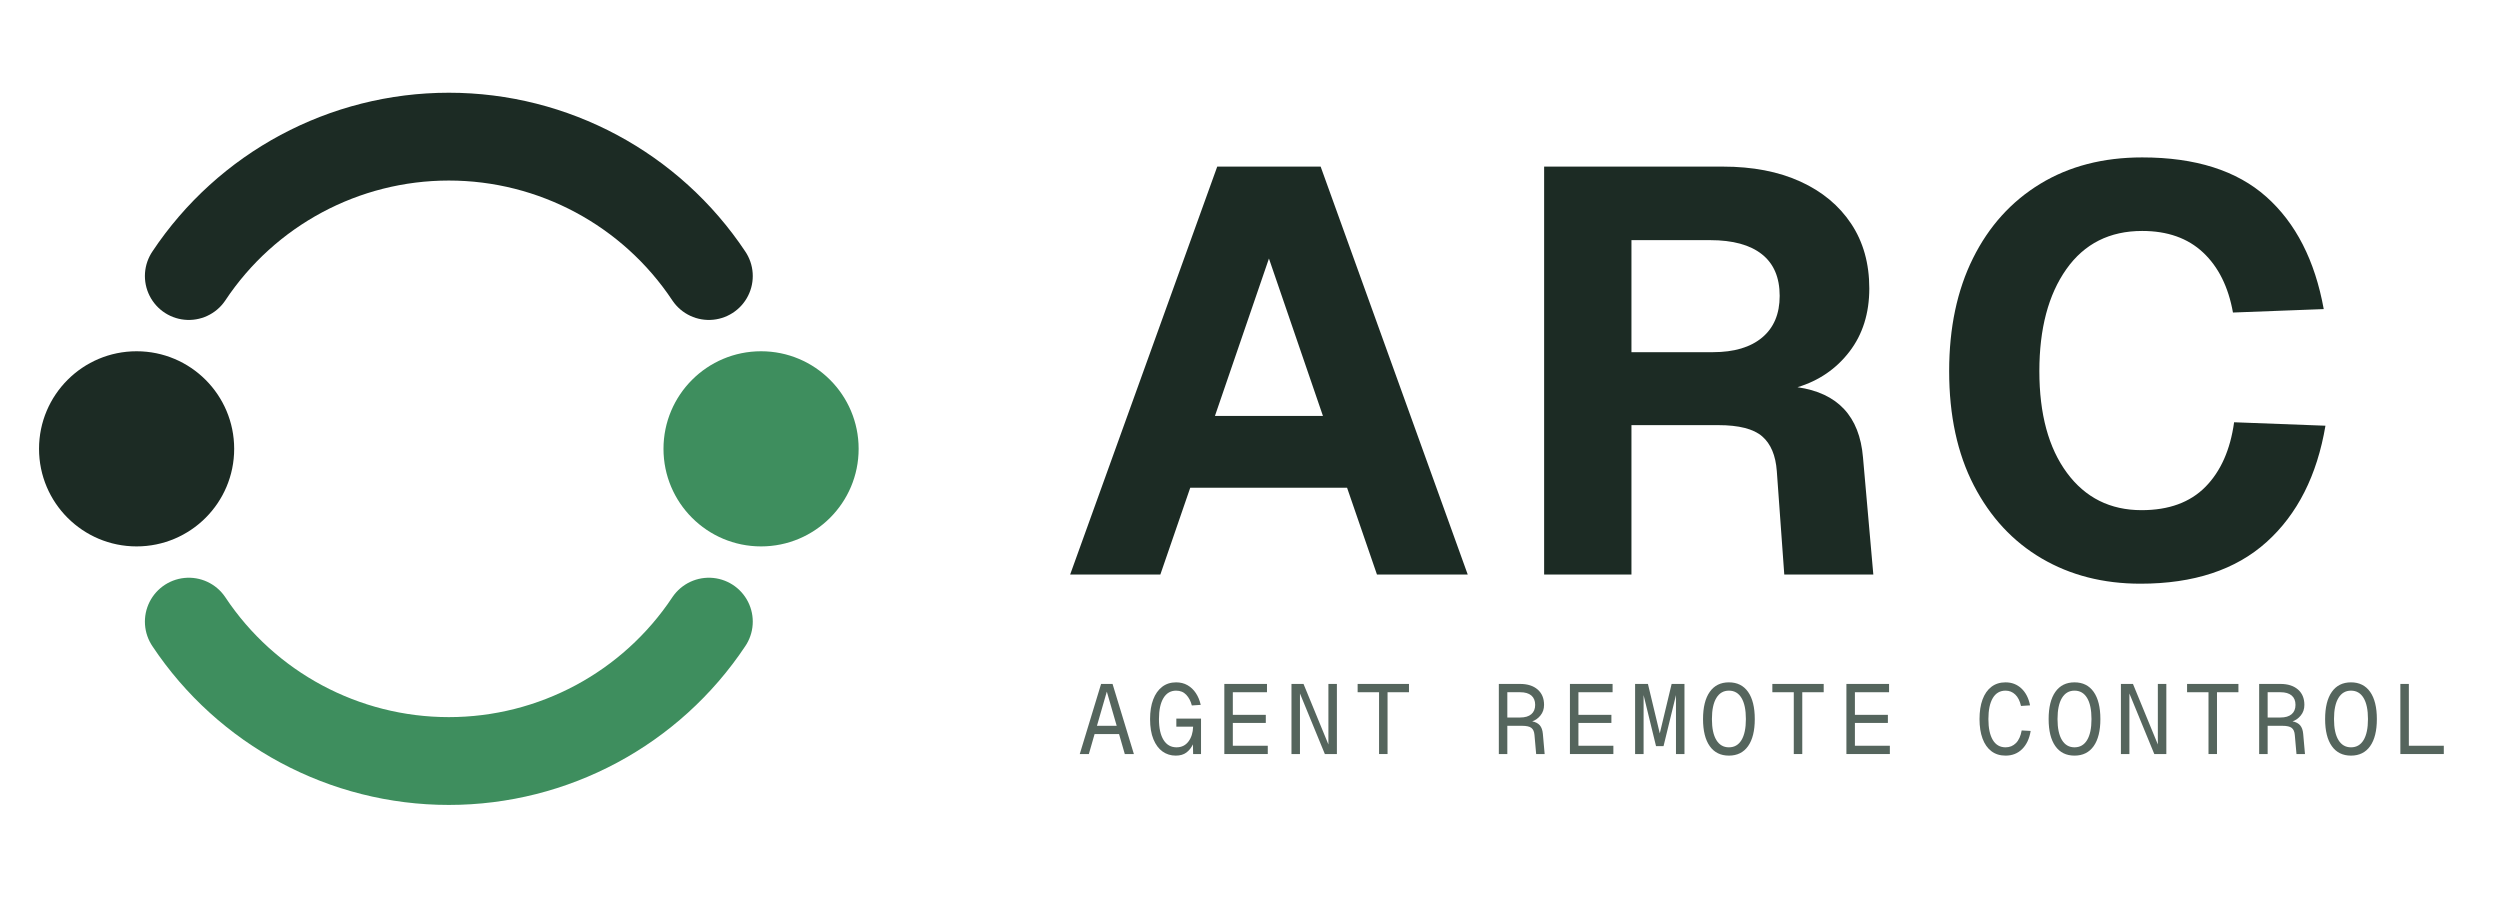
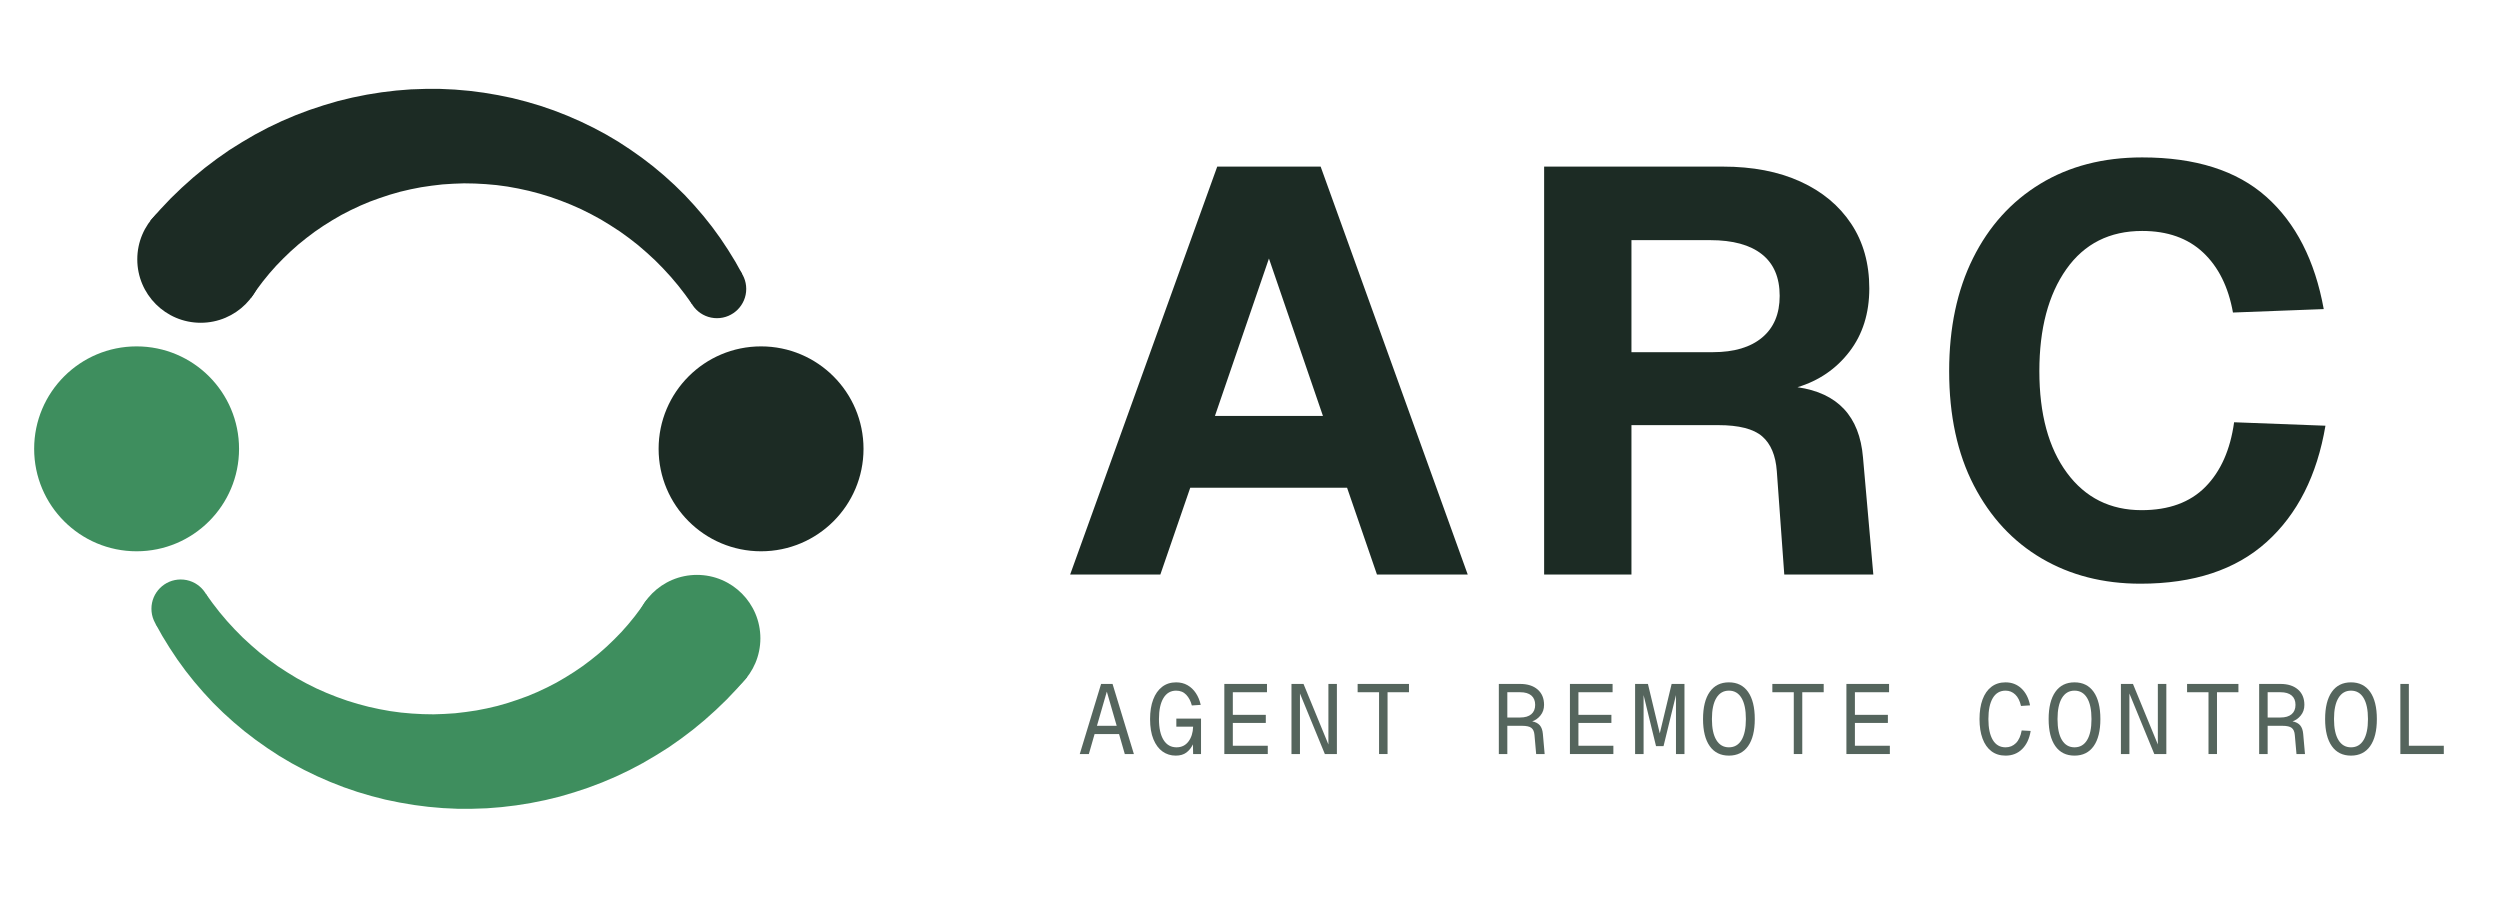
<svg xmlns="http://www.w3.org/2000/svg" width="557" height="200" viewBox="0 0 557 200">
  <g transform="translate(100,100) scale(2.17391) translate(-50,-50)">
-     <path d="M23.35 32.29 A32 32 0 0 1 76.65 32.29" fill="none" stroke="#1C2B24" stroke-width="9" stroke-linecap="round" />
-     <path d="M76.65 67.71 A32 32 0 0 1 23.35 67.71" fill="none" stroke="#3E8E5E" stroke-width="9" stroke-linecap="round" />
-     <circle cx="18" cy="50" r="10" fill="#1C2B24" />
-     <circle cx="82" cy="50" r="10" fill="#3E8E5E" />
+     <path d="M19.40 26.64 L20.43 25.46 L21.51 24.32 L22.63 23.24 L23.79 22.20 L24.99 21.21 L26.22 20.28 L27.49 19.39 L28.80 18.57 L30.13 17.79 L31.49 17.07 L32.88 16.41 L34.29 15.81 L35.72 15.27 L37.17 14.79 L38.63 14.36 L40.11 14.00 L41.60 13.70 L43.10 13.46 L44.60 13.28 L46.10 13.16 L47.61 13.11 L49.11 13.11 L50.61 13.18 L52.10 13.31 L53.58 13.50 L55.05 13.75 L56.51 14.05 L57.95 14.42 L59.37 14.84 L60.77 15.32 L62.15 15.86 L63.50 16.45 L64.82 17.09 L66.11 17.78 L67.38 18.53 L68.60 19.33 L69.79 20.17 L70.95 21.06 L72.06 21.99 L73.13 22.96 L74.17 23.98 L75.15 25.04 L76.09 26.13 L76.98 27.25 L77.83 28.42 L78.62 29.61 L79.37 30.83 L80.06 32.07 L74.91 35.15 L74.22 34.19 L73.50 33.26 L72.74 32.36 L71.95 31.50 L71.13 30.67 L70.27 29.88 L69.39 29.12 L68.48 28.41 L67.54 27.73 L66.57 27.10 L65.59 26.50 L64.58 25.95 L63.56 25.44 L62.52 24.98 L61.46 24.56 L60.39 24.18 L59.31 23.85 L58.21 23.56 L57.11 23.32 L56.01 23.12 L54.90 22.97 L53.78 22.87 L52.67 22.81 L51.56 22.79 L50.45 22.83 L49.35 22.90 L48.25 23.03 L47.16 23.19 L46.09 23.40 L45.02 23.65 L43.97 23.95 L42.94 24.29 L41.92 24.66 L40.92 25.08 L39.94 25.54 L38.99 26.03 L38.06 26.57 L37.15 27.14 L36.27 27.74 L35.42 28.38 L34.59 29.05 L33.80 29.75 L33.04 30.48 L32.31 31.23 L31.61 32.02 L30.95 32.83 L30.32 33.67 L29.73 34.52 Z" fill="#1C2B24" />
+     <circle cx="24.57" cy="30.58" r="6.50" fill="#1C2B24" />
+     <circle cx="77.48" cy="33.61" r="3.00" fill="#1C2B24" />
+     <path d="M80.60 73.36 L79.57 74.54 L78.49 75.68 L77.37 76.76 L76.21 77.80 L75.01 78.79 L73.78 79.72 L72.51 80.61 L71.20 81.43 L69.87 82.21 L68.51 82.93 L67.12 83.59 L65.71 84.19 L64.28 84.73 L62.83 85.21 L61.37 85.64 L59.89 86.00 L58.40 86.30 L56.90 86.54 L55.40 86.72 L53.90 86.84 L52.39 86.89 L50.89 86.89 L49.39 86.82 L47.90 86.69 L46.42 86.50 L44.95 86.25 L43.49 85.95 L42.05 85.58 L40.63 85.16 L39.23 84.68 L37.85 84.14 L36.50 83.55 L35.18 82.91 L33.89 82.22 L32.62 81.47 L31.40 80.67 L30.21 79.83 L29.05 78.94 L27.94 78.01 L26.87 77.04 L25.83 76.02 L24.85 74.96 L23.91 73.87 L23.02 72.75 L22.17 71.58 L21.38 70.39 L20.63 69.17 L19.94 67.93 L25.09 64.85 L25.78 65.81 L26.50 66.74 L27.26 67.64 L28.05 68.50 L28.87 69.33 L29.73 70.12 L30.61 70.88 L31.52 71.59 L32.46 72.27 L33.43 72.90 L34.41 73.50 L35.42 74.05 L36.44 74.56 L37.48 75.02 L38.54 75.44 L39.61 75.82 L40.69 76.15 L41.79 76.44 L42.89 76.68 L43.99 76.88 L45.10 77.03 L46.22 77.13 L47.33 77.19 L48.44 77.21 L49.55 77.17 L50.65 77.10 L51.75 76.97 L52.84 76.81 L53.91 76.60 L54.98 76.35 L56.03 76.05 L57.06 75.71 L58.08 75.34 L59.08 74.92 L60.06 74.46 L61.01 73.97 L61.94 73.43 L62.85 72.86 L63.73 72.26 L64.58 71.62 L65.41 70.95 L66.20 70.25 L66.96 69.52 L67.69 68.77 L68.39 67.98 L69.05 67.17 L69.68 66.33 L70.27 65.48 Z" fill="#3E8E5E" />
+     <circle cx="75.43" cy="69.42" r="6.50" fill="#3E8E5E" />
+     <circle cx="22.52" cy="66.39" r="3.00" fill="#3E8E5E" />
+     <circle cx="18" cy="50" r="10.5" fill="#3E8E5E" />
+     <circle cx="82" cy="50" r="10.5" fill="#1C2B24" />
  </g>
  <path d="M238.432 128.0 271.2 37.12H294.24L327.008 128.0H306.784L300.128 108.672H265.184L258.528 128.0ZM270.688 92.672H294.752L282.72 57.6Z" fill="#1C2B24" />
  <path d="M344.032 128.0V37.12H383.84Q393.824 37.12 401.12 40.448Q408.416 43.776 412.448 49.856Q416.48 55.936 416.48 64.256Q416.48 72.576 412.064 78.336Q407.648 84.096 400.48 86.272Q413.92 88.192 415.072 101.888L417.376 128.0H397.536L395.872 104.96Q395.488 99.712 392.608 97.216Q389.728 94.72 382.816 94.72H363.488V128.0ZM363.488 78.464H381.664Q388.704 78.464 392.608 75.2Q396.512 71.936 396.512 65.92Q396.512 59.776 392.544 56.64Q388.576 53.504 381.024 53.504H363.488Z" fill="#1C2B24" />
  <path d="M476.896 130.048Q464.48 130.048 454.88 124.416Q445.28 118.784 439.776 108.16Q434.272 97.536 434.272 82.688Q434.272 68.224 439.584 57.536Q444.896 46.848 454.56 40.96Q464.224 35.072 477.28 35.072Q495.072 35.072 504.928 43.84Q514.784 52.608 517.728 68.864L497.504 69.632Q495.968 61.056 490.848 56.256Q485.728 51.456 477.28 51.456Q466.4 51.456 460.384 59.968Q454.368 68.48 454.368 82.688Q454.368 97.024 460.512 105.344Q466.656 113.664 477.152 113.664Q486.24 113.664 491.36 108.48Q496.48 103.296 497.76 94.08L518.112 94.848Q515.296 111.488 504.992 120.768Q494.688 130.048 476.896 130.048Z" fill="#1C2B24" />
  <path d="M240.572 168.0 245.324 152.38H247.876L252.628 168.0H250.604L249.328 163.556H243.872L242.596 168.0ZM246.6 154.096 244.4 161.708H248.8Z" fill="#55655D" />
  <path d="M261.956 168.352Q260.306 168.352 259.019 167.439Q257.732 166.526 256.984 164.711Q256.236 162.896 256.236 160.212Q256.236 157.682 256.929 155.856Q257.622 154.03 258.92 153.029Q260.218 152.028 262.044 152.028Q263.474 152.028 264.585 152.666Q265.696 153.304 266.444 154.437Q267.192 155.57 267.522 157.044L265.542 157.176Q265.168 155.724 264.299 154.8Q263.43 153.876 262.044 153.876Q260.218 153.876 259.217 155.526Q258.216 157.176 258.216 160.212Q258.216 163.226 259.239 164.865Q260.262 166.504 262.132 166.504Q263.804 166.504 264.783 165.217Q265.762 163.93 265.828 161.906H262.088V160.102H267.588V168.0H265.828L265.784 165.844Q265.234 166.988 264.321 167.67Q263.408 168.352 261.956 168.352Z" fill="#55655D" />
  <path d="M272.78 168.0V152.38H282.284V154.228H274.672V159.266H282.02V161.07H274.672V166.152H282.46V168.0Z" fill="#55655D" />
  <path d="M287.74 168.0V152.38H290.424L295.968 165.866V152.38H297.86V168.0H295.176L289.632 154.514V168.0Z" fill="#55655D" />
  <path d="M307.254 168.0V154.228H302.48V152.38H313.92V154.228H309.146V168.0Z" fill="#55655D" />
  <path d="M333.94 168.0V152.38H338.692Q341.156 152.38 342.586 153.623Q344.016 154.866 344.016 157.044Q344.016 158.43 343.213 159.409Q342.41 160.388 341.376 160.718Q342.498 160.938 343.07 161.598Q343.642 162.258 343.752 163.512L344.148 168.0H342.256L341.882 163.754Q341.794 162.654 341.2 162.181Q340.606 161.708 339.088 161.708H335.832V168.0ZM335.832 159.86H338.692Q340.32 159.86 341.178 159.123Q342.036 158.386 342.036 157.044Q342.036 155.68 341.178 154.954Q340.32 154.228 338.692 154.228H335.832Z" fill="#55655D" />
  <path d="M349.78 168.0V152.38H359.284V154.228H351.672V159.266H359.02V161.07H351.672V166.152H359.46V168.0Z" fill="#55655D" />
  <path d="M368.964 166.24 366.192 154.866V168.0H364.3V152.38H367.16L369.8 163.402L372.44 152.38H375.3V168.0H373.408V154.866L370.636 166.24Z" fill="#55655D" />
  <path d="M385.2 168.352Q382.428 168.352 380.932 166.24Q379.436 164.128 379.436 160.212Q379.436 156.274 380.932 154.151Q382.428 152.028 385.2 152.028Q387.972 152.028 389.468 154.151Q390.964 156.274 390.964 160.212Q390.964 164.128 389.468 166.24Q387.972 168.352 385.2 168.352ZM385.2 166.504Q387.026 166.504 388.005 164.887Q388.984 163.27 388.984 160.212Q388.984 157.132 388.005 155.504Q387.026 153.876 385.2 153.876Q383.396 153.876 382.406 155.504Q381.416 157.132 381.416 160.212Q381.416 163.27 382.406 164.887Q383.396 166.504 385.2 166.504Z" fill="#55655D" />
  <path d="M399.654 168.0V154.228H394.88V152.38H406.32V154.228H401.546V168.0Z" fill="#55655D" />
  <path d="M411.38 168.0V152.38H420.884V154.228H413.272V159.266H420.62V161.07H413.272V166.152H421.06V168.0Z" fill="#55655D" />
  <path d="M446.844 168.352Q444.974 168.352 443.676 167.362Q442.378 166.372 441.707 164.546Q441.036 162.72 441.036 160.212Q441.036 157.682 441.707 155.856Q442.378 154.03 443.676 153.029Q444.974 152.028 446.844 152.028Q448.912 152.028 450.364 153.381Q451.816 154.734 452.3 157.154L450.276 157.286Q449.902 155.592 448.989 154.734Q448.076 153.876 446.844 153.876Q444.974 153.876 443.995 155.526Q443.016 157.176 443.016 160.212Q443.016 163.226 443.995 164.865Q444.974 166.504 446.844 166.504Q448.208 166.504 449.154 165.558Q450.1 164.612 450.43 162.742L452.432 162.852Q452.014 165.426 450.54 166.889Q449.066 168.352 446.844 168.352Z" fill="#55655D" />
  <path d="M462.2 168.352Q459.428 168.352 457.932 166.24Q456.436 164.128 456.436 160.212Q456.436 156.274 457.932 154.151Q459.428 152.028 462.2 152.028Q464.972 152.028 466.468 154.151Q467.964 156.274 467.964 160.212Q467.964 164.128 466.468 166.24Q464.972 168.352 462.2 168.352ZM462.2 166.504Q464.026 166.504 465.005 164.887Q465.984 163.27 465.984 160.212Q465.984 157.132 465.005 155.504Q464.026 153.876 462.2 153.876Q460.396 153.876 459.406 155.504Q458.416 157.132 458.416 160.212Q458.416 163.27 459.406 164.887Q460.396 166.504 462.2 166.504Z" fill="#55655D" />
  <path d="M472.54 168.0V152.38H475.224L480.768 165.866V152.38H482.66V168.0H479.976L474.432 154.514V168.0Z" fill="#55655D" />
  <path d="M492.054 168.0V154.228H487.28V152.38H498.72V154.228H493.946V168.0Z" fill="#55655D" />
  <path d="M503.34 168.0V152.38H508.092Q510.556 152.38 511.986 153.623Q513.416 154.866 513.416 157.044Q513.416 158.43 512.613 159.409Q511.81 160.388 510.776 160.718Q511.898 160.938 512.47 161.598Q513.042 162.258 513.152 163.512L513.548 168.0H511.656L511.282 163.754Q511.194 162.654 510.6 162.181Q510.006 161.708 508.488 161.708H505.232V168.0ZM505.232 159.86H508.092Q509.72 159.86 510.578 159.123Q511.436 158.386 511.436 157.044Q511.436 155.68 510.578 154.954Q509.72 154.228 508.092 154.228H505.232Z" fill="#55655D" />
  <path d="M523.8 168.352Q521.028 168.352 519.532 166.24Q518.036 164.128 518.036 160.212Q518.036 156.274 519.532 154.151Q521.028 152.028 523.8 152.028Q526.572 152.028 528.068 154.151Q529.564 156.274 529.564 160.212Q529.564 164.128 528.068 166.24Q526.572 168.352 523.8 168.352ZM523.8 166.504Q525.626 166.504 526.605 164.887Q527.584 163.27 527.584 160.212Q527.584 157.132 526.605 155.504Q525.626 153.876 523.8 153.876Q521.996 153.876 521.006 155.504Q520.016 157.132 520.016 160.212Q520.016 163.27 521.006 164.887Q521.996 166.504 523.8 166.504Z" fill="#55655D" />
  <path d="M534.8 168.0V152.38H536.692V166.152H544.48V168.0Z" fill="#55655D" />
</svg>
